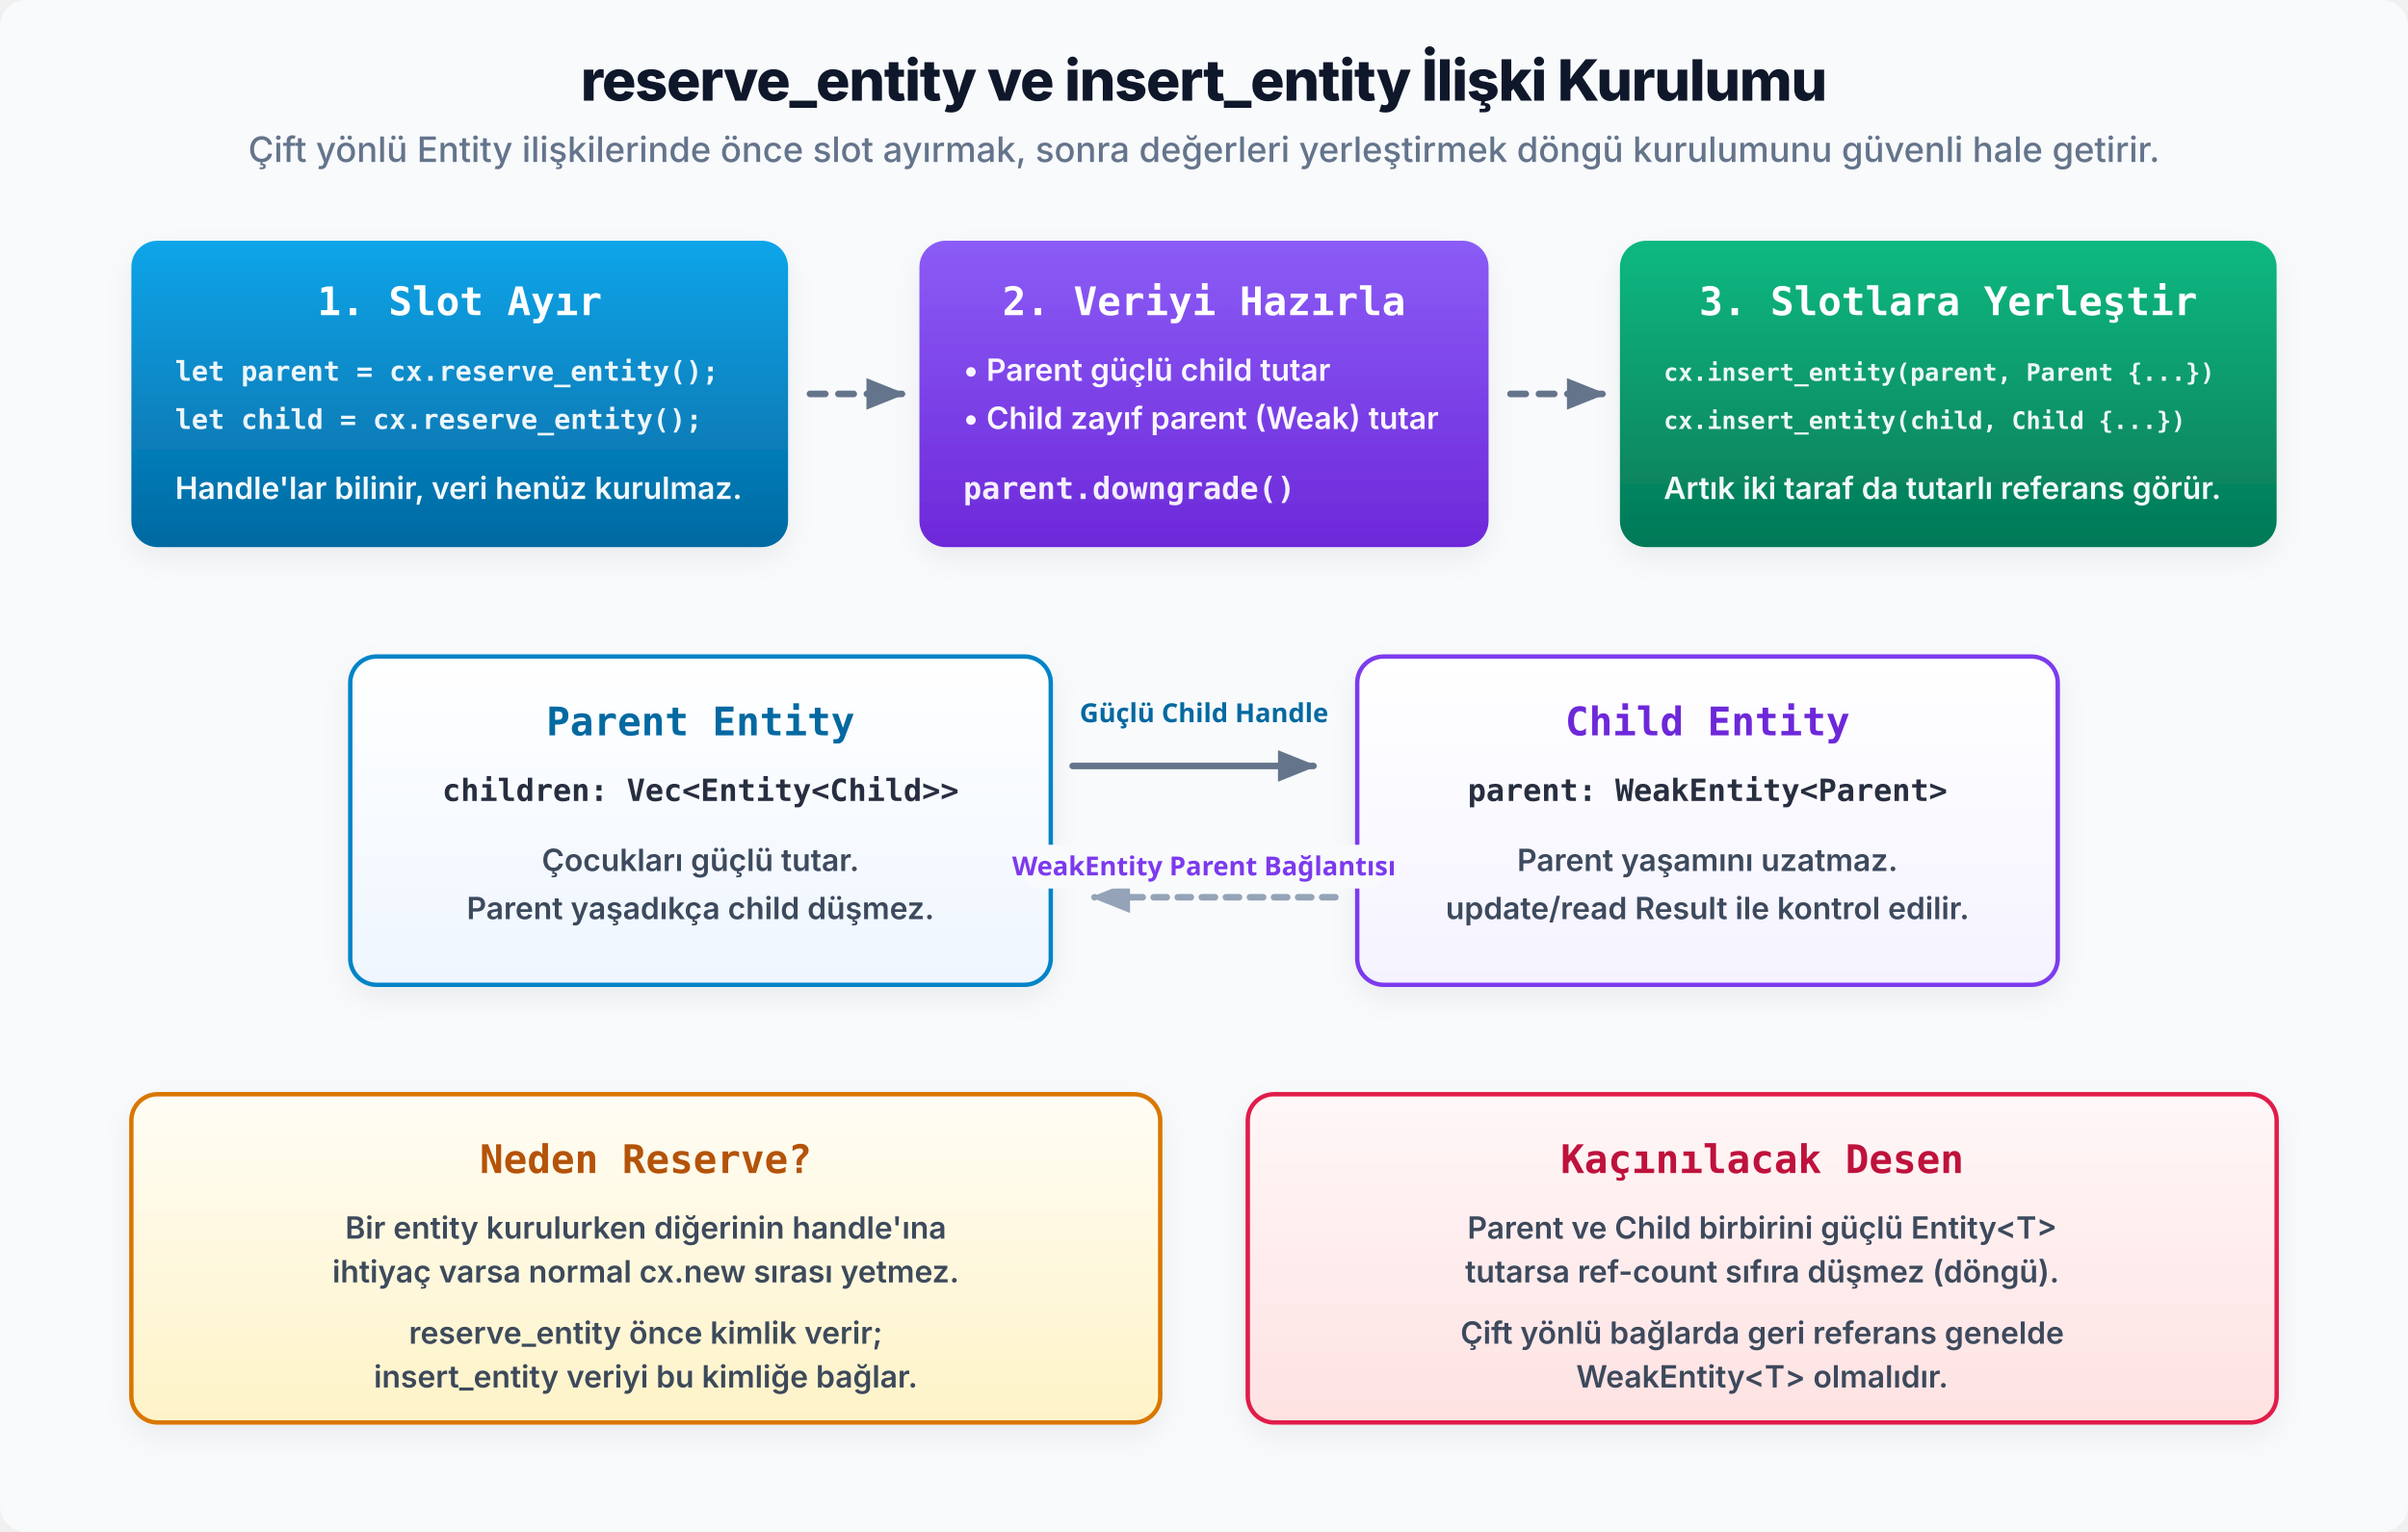
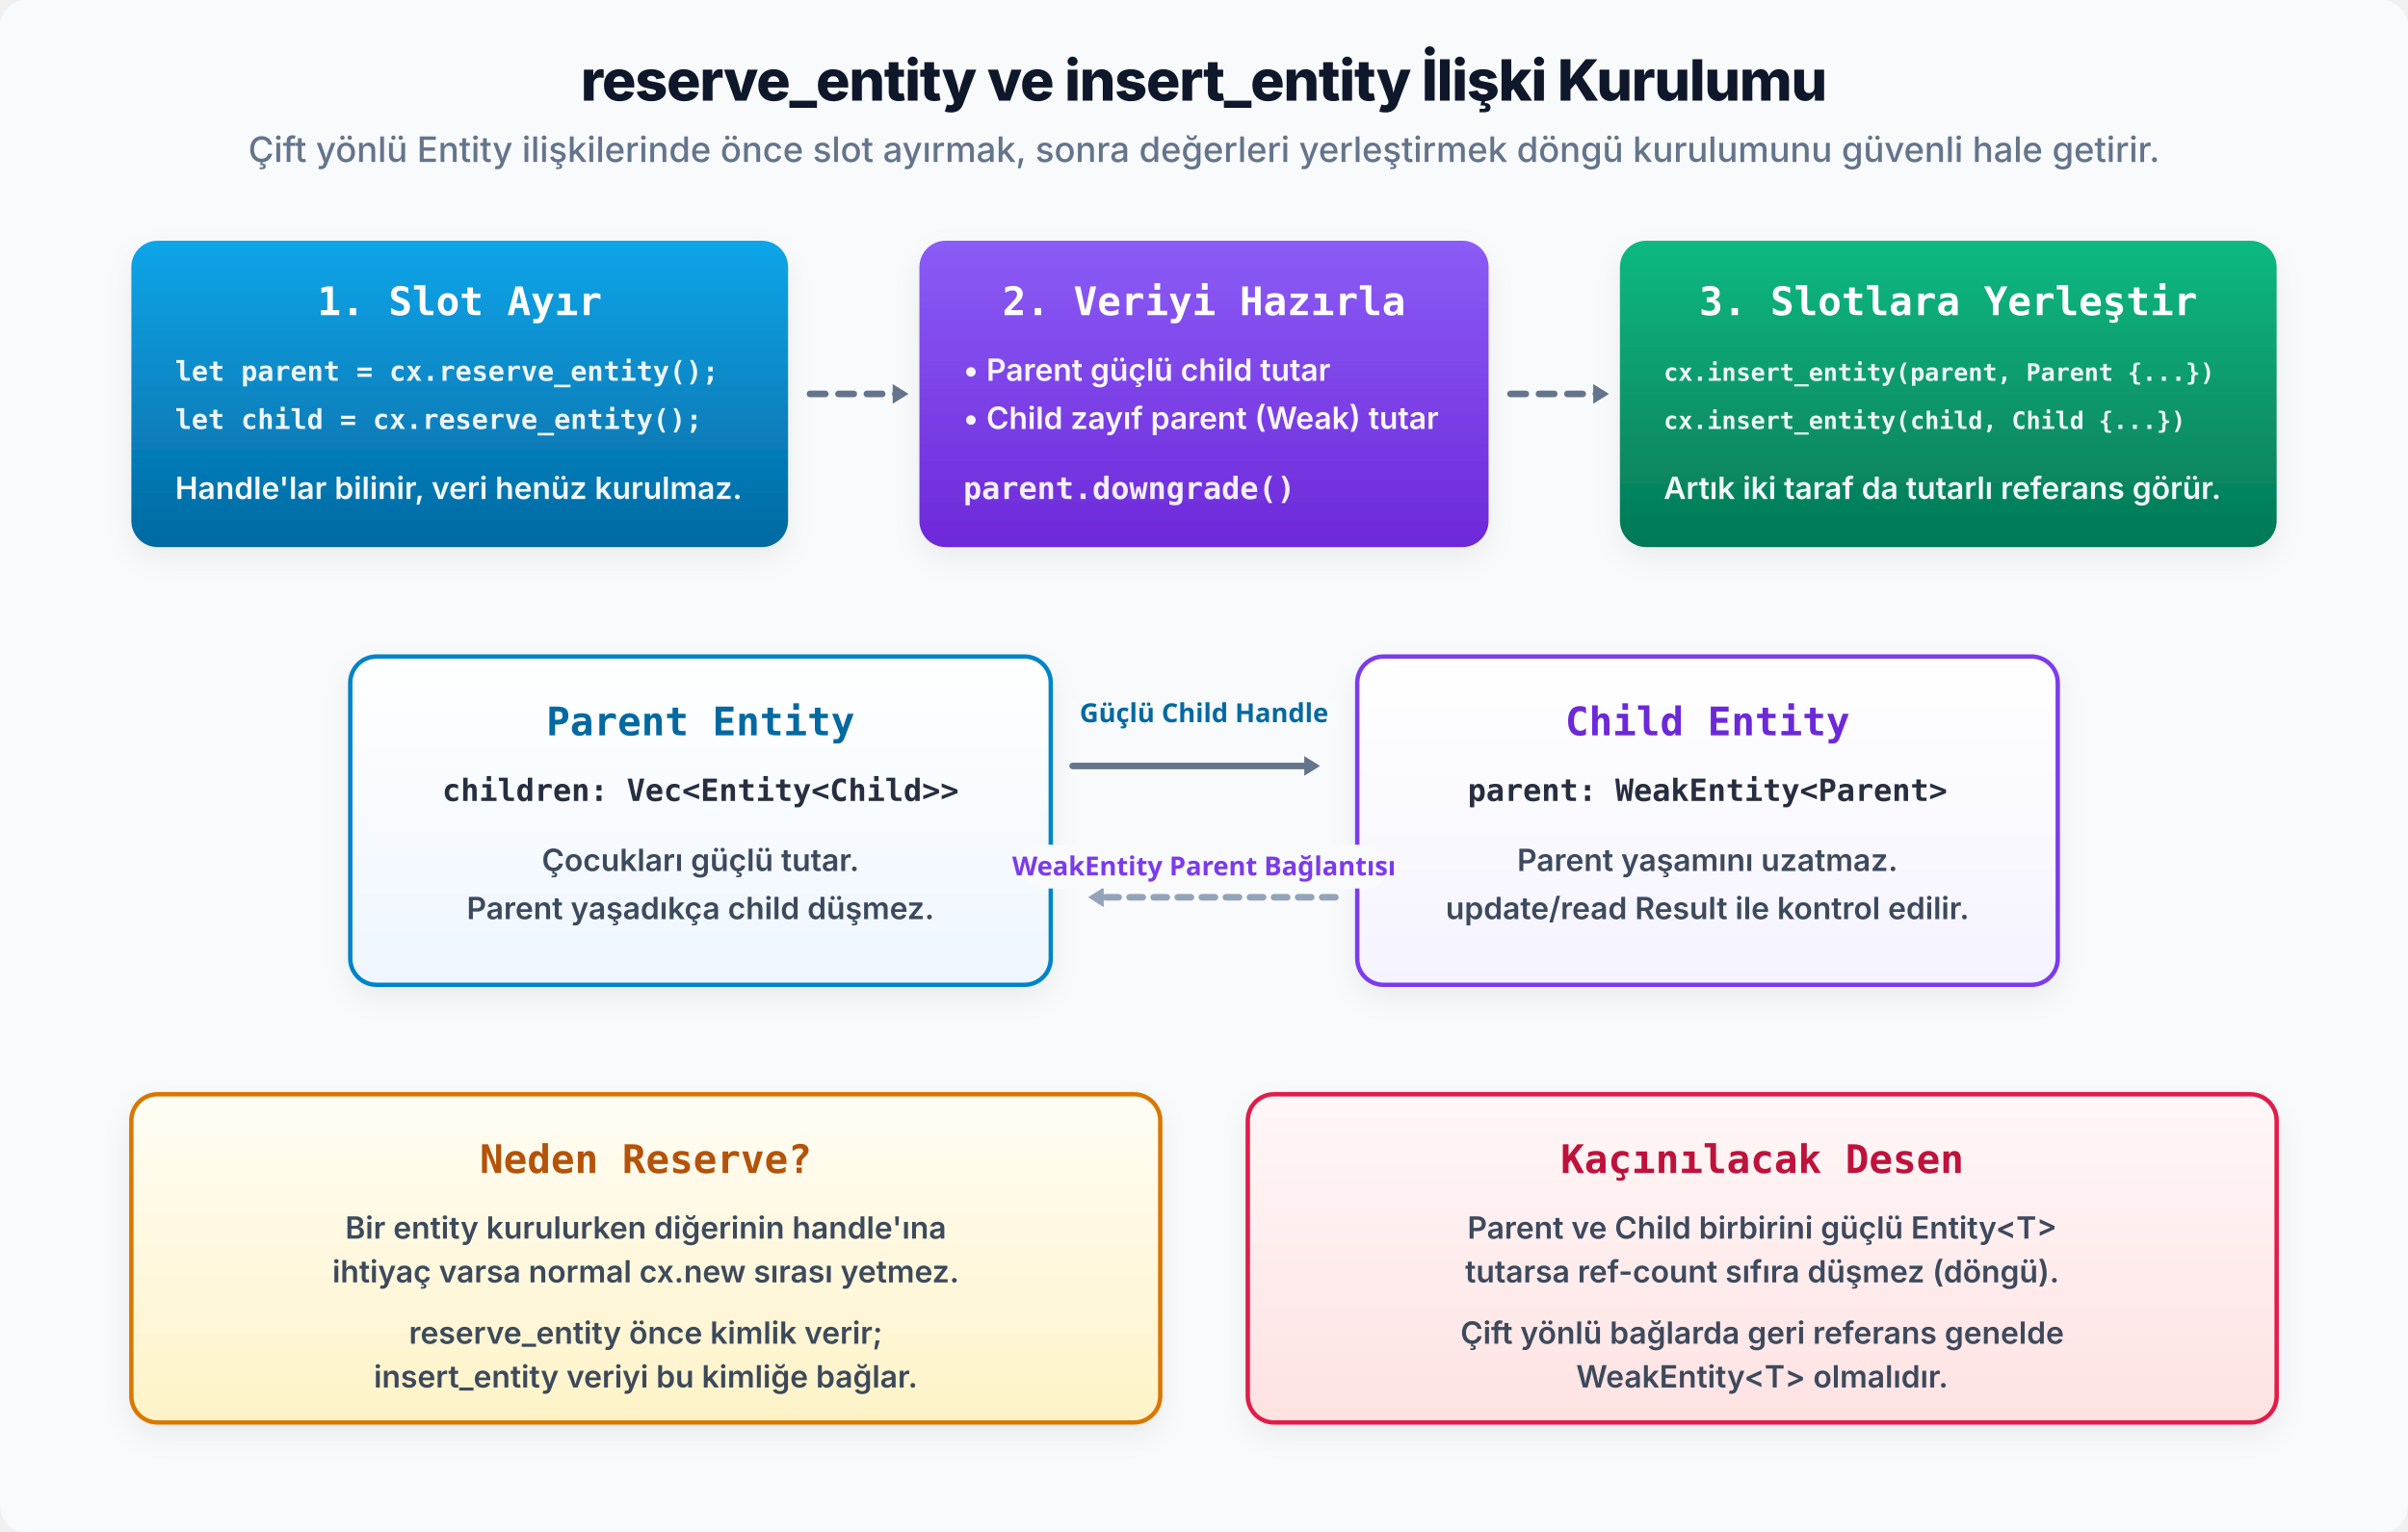
<svg xmlns="http://www.w3.org/2000/svg" viewBox="0 0 1100 700">
  <defs>
    <filter id="shadow" x="-20%" y="-20%" width="140%" height="140%">
      <feDropShadow dx="0" dy="5" stdDeviation="6" flood-color="#0f172a" flood-opacity="0.06" />
    </filter>
-     <marker id="arrow" viewBox="0 0 10 10" refX="9" refY="5" markerWidth="6" markerHeight="6" orient="auto">
-       <path d="M 0 1 L 10 5 L 0 9 Z" fill="#64748b" />
+     <marker id="arrow" viewBox="0 0 1 1" refX="0.4" refY="0" markerWidth="1" markerHeight="1" orient="auto-start-reverse" overflow="visible" preserveAspectRatio="xMidYMid">
+       <path d="M 1.4 0 L -1 1.5 L -1 -1.5 Z" fill="#64748b" />
    </marker>
-     <marker id="arrowDash" viewBox="0 0 10 10" refX="9" refY="5" markerWidth="6" markerHeight="6" orient="auto">
-       <path d="M 0 1 L 10 5 L 0 9 Z" fill="#94a3b8" />
+     <marker id="arrowDash" viewBox="0 0 1 1" refX="0.4" refY="0" markerWidth="1" markerHeight="1" orient="auto-start-reverse" overflow="visible" preserveAspectRatio="xMidYMid">
+       <path d="M 1.4 0 L -1 1.5 L -1 -1.5 Z" fill="#94a3b8" />
    </marker>
    <linearGradient id="g-sky" x1="0" y1="0" x2="0" y2="1">
      <stop offset="0" stop-color="#0ea5e9" />
      <stop offset="1" stop-color="#0369a1" />
    </linearGradient>
    <linearGradient id="g-purple" x1="0" y1="0" x2="0" y2="1">
      <stop offset="0" stop-color="#8b5cf6" />
      <stop offset="1" stop-color="#6d28d9" />
    </linearGradient>
    <linearGradient id="g-green" x1="0" y1="0" x2="0" y2="1">
      <stop offset="0" stop-color="#10b981" />
      <stop offset="1" stop-color="#047857" />
    </linearGradient>
    <linearGradient id="g-skyPanel" x1="0" y1="0" x2="0" y2="1">
      <stop offset="0" stop-color="#ffffff" />
      <stop offset="1" stop-color="#eff6ff" />
    </linearGradient>
    <linearGradient id="g-purplePanel" x1="0" y1="0" x2="0" y2="1">
      <stop offset="0" stop-color="#ffffff" />
      <stop offset="1" stop-color="#f5f3ff" />
    </linearGradient>
    <linearGradient id="g-amberPanel" x1="0" y1="0" x2="0" y2="1">
      <stop offset="0" stop-color="#fffdf5" />
      <stop offset="1" stop-color="#fef3c7" />
    </linearGradient>
    <linearGradient id="g-rosePanel" x1="0" y1="0" x2="0" y2="1">
      <stop offset="0" stop-color="#fff7f8" />
      <stop offset="1" stop-color="#fee2e2" />
    </linearGradient>
    <style>
      .bg { fill: #f8fafc; }
      .title { font: 800 26px system-ui, -apple-system, sans-serif; fill: #0f172a; letter-spacing: -0.5px; text-anchor: middle; }
      .sub { font: 500 16px system-ui, -apple-system, sans-serif; fill: #64748b; text-anchor: middle; }

      .c-title { font: 800 18px ui-monospace, SFMono-Regular, monospace; fill: #ffffff; text-anchor: middle; }
      .c-body { font: 600 14px system-ui, -apple-system, sans-serif; fill: #ffffff; opacity: 0.95; }
      .c-mono { font: 700 14px ui-monospace, SFMono-Regular, monospace; fill: #ffffff; opacity: 0.92; }

      .p-title { font: 800 18px ui-monospace, SFMono-Regular, monospace; text-anchor: middle; }
      .p-body { font: 600 14px system-ui, -apple-system, sans-serif; opacity: 0.95; text-anchor: middle; }
      .p-mono { font: 700 14px ui-monospace, SFMono-Regular, monospace; opacity: 0.9; text-anchor: middle; }

      .arrow-line { stroke: #64748b; stroke-width: 3; fill: none; marker-end: url(#arrow); stroke-linecap: round; stroke-linejoin: round; }
      .arrow-dash { stroke: #94a3b8; stroke-width: 3; fill: none; stroke-dasharray: 6 5; marker-end: url(#arrowDash); stroke-linecap: round; stroke-linejoin: round; }
      .card { filter: url(#shadow); rx: 12px; }
      .panel { stroke-width: 2; rx: 12px; filter: url(#shadow); }

      .step1 { animation: pulse 9s ease-in-out infinite; }
      .step2 { animation: pulse 9s ease-in-out infinite; animation-delay: 0.6s; }
      .step3 { animation: pulse 9s ease-in-out infinite; animation-delay: 1.2s; }
      @keyframes pulse {
        0%   { opacity: 1; }
        12%  { opacity: 1; }
        26%  { opacity: 0.82; }
        40%  { opacity: 1; }
        100% { opacity: 1; }
      }
      .flow { stroke-dasharray: 7 6; animation: flow 9s linear infinite; }
      @keyframes flow {
        0%   { stroke-dashoffset: 0; }
        100% { stroke-dashoffset: -130; }
      }
      @media (prefers-reduced-motion: reduce) {
        .step1, .step2, .step3, .flow { animation: none; }
      }
    </style>
  </defs>
  <rect width="100%" height="100%" rx="12" class="bg" />
  <text x="550" y="46" class="title">reserve_entity ve insert_entity İlişki Kurulumu</text>
  <text x="550" y="74" class="sub">Çift yönlü Entity ilişkilerinde önce slot ayırmak, sonra değerleri yerleştirmek döngü kurulumunu güvenli hale getirir.</text>
  <g transform="translate(60, 110)" class="step1">
    <rect width="300" height="140" fill="url(#g-sky)" class="card" />
    <text x="150" y="34" class="c-title">1. Slot Ayır</text>
    <text x="20" y="64" class="c-mono" style="font-size:12.5px">let parent = cx.reserve_entity();</text>
    <text x="20" y="86" class="c-mono" style="font-size:12.5px">let child = cx.reserve_entity();</text>
    <text x="20" y="118" class="c-body">Handle'lar bilinir, veri henüz kurulmaz.</text>
  </g>
  <path d="M 370 180 H 412" class="arrow-line flow" />
  <g transform="translate(420, 110)" class="step2">
    <rect width="260" height="140" fill="url(#g-purple)" class="card" />
    <text x="130" y="34" class="c-title">2. Veriyi Hazırla</text>
    <text x="20" y="64" class="c-body">• Parent güçlü child tutar</text>
    <text x="20" y="86" class="c-body">• Child zayıf parent (Weak) tutar</text>
    <text x="20" y="118" class="c-mono">parent.downgrade()</text>
  </g>
  <path d="M 690 180 H 732" class="arrow-line flow" />
  <g transform="translate(740, 110)" class="step3">
    <rect width="300" height="140" fill="url(#g-green)" class="card" />
    <text x="150" y="34" class="c-title">3. Slotlara Yerleştir</text>
    <text x="20" y="64" class="c-mono" style="font-size:11px">cx.insert_entity(parent, Parent {...})</text>
    <text x="20" y="86" class="c-mono" style="font-size:11px">cx.insert_entity(child, Child {...})</text>
    <text x="20" y="118" class="c-body">Artık iki taraf da tutarlı referans görür.</text>
  </g>
  <g transform="translate(160, 300)">
    <rect width="320" height="150" fill="url(#g-skyPanel)" stroke="#0284c7" class="panel" />
    <text x="160" y="36" class="p-title" fill="#0369a1">Parent Entity</text>
    <text x="160" y="66" class="p-mono" fill="#0f172a">children: Vec&lt;Entity&lt;Child&gt;&gt;</text>
    <text x="160" y="98" class="p-body" fill="#334155">Çocukları güçlü tutar.</text>
    <text x="160" y="120" class="p-body" fill="#334155">Parent yaşadıkça child düşmez.</text>
  </g>
  <g transform="translate(620, 300)">
    <rect width="320" height="150" fill="url(#g-purplePanel)" stroke="#7c3aed" class="panel" />
    <text x="160" y="36" class="p-title" fill="#6d28d9">Child Entity</text>
    <text x="160" y="66" class="p-mono" fill="#0f172a">parent: WeakEntity&lt;Parent&gt;</text>
    <text x="160" y="98" class="p-body" fill="#334155">Parent yaşamını uzatmaz.</text>
    <text x="160" y="120" class="p-body" fill="#334155">update/read Result ile kontrol edilir.</text>
  </g>
  <path d="M 490 350 H 600" class="arrow-line" />
  <rect x="488" y="316" width="124" height="20" rx="10" fill="#f8fafc" />
  <text x="550" y="330" font-family="system-ui" font-weight="700" font-size="12" fill="#0369a1" text-anchor="middle">Güçlü Child Handle</text>
  <path d="M 610 410 H 500" class="arrow-dash" />
  <rect x="466" y="386" width="168" height="20" rx="10" fill="#f8fafc" />
  <text x="550" y="400" font-family="system-ui" font-weight="700" font-size="12" fill="#7c3aed" text-anchor="middle">WeakEntity Parent Bağlantısı</text>
  <g transform="translate(60, 500)">
    <rect width="470" height="150" fill="url(#g-amberPanel)" stroke="#d97706" class="panel" />
    <text x="235" y="36" class="p-title" fill="#b45309">Neden Reserve?</text>
    <text x="235" y="66" class="p-body" fill="#334155">Bir entity kurulurken diğerinin handle'ına</text>
    <text x="235" y="86" class="p-body" fill="#334155">ihtiyaç varsa normal cx.new sırası yetmez.</text>
    <text x="235" y="114" class="p-body" fill="#334155">reserve_entity önce kimlik verir;</text>
    <text x="235" y="134" class="p-body" fill="#334155">insert_entity veriyi bu kimliğe bağlar.</text>
  </g>
  <g transform="translate(570, 500)">
    <rect width="470" height="150" fill="url(#g-rosePanel)" stroke="#e11d48" class="panel" />
    <text x="235" y="36" class="p-title" fill="#be123c">Kaçınılacak Desen</text>
    <text x="235" y="66" class="p-body" fill="#334155">Parent ve Child birbirini güçlü Entity&lt;T&gt;</text>
    <text x="235" y="86" class="p-body" fill="#334155">tutarsa ref-count sıfıra düşmez (döngü).</text>
    <text x="235" y="114" class="p-body" fill="#334155">Çift yönlü bağlarda geri referans genelde</text>
    <text x="235" y="134" class="p-body" fill="#334155">WeakEntity&lt;T&gt; olmalıdır.</text>
  </g>
</svg>
